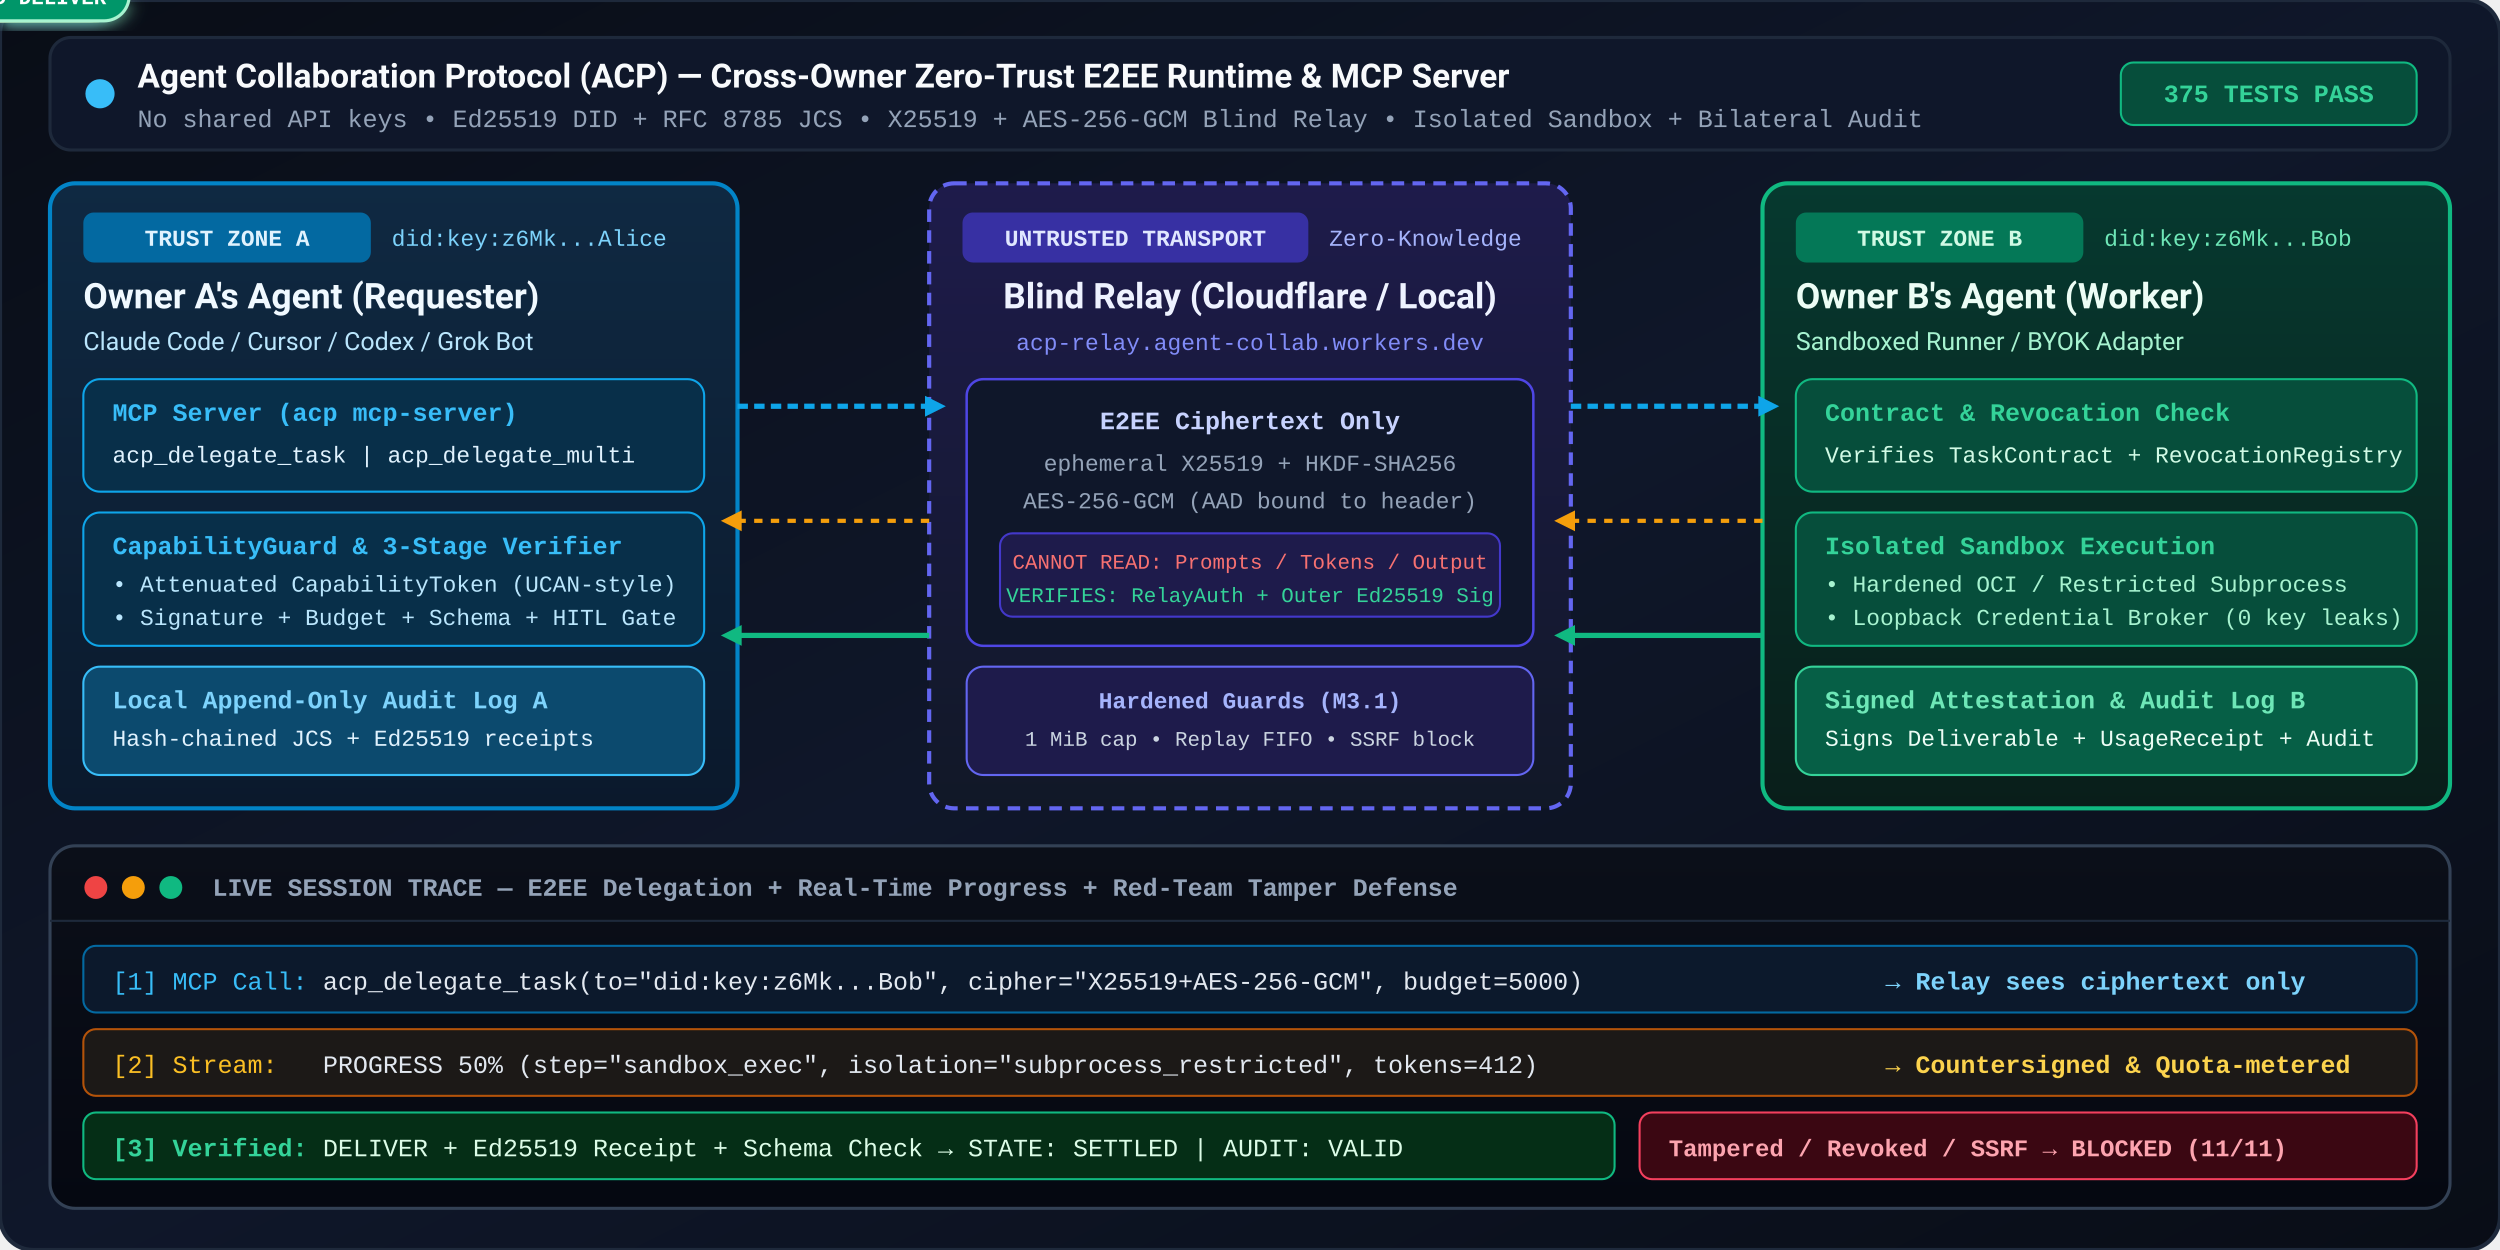
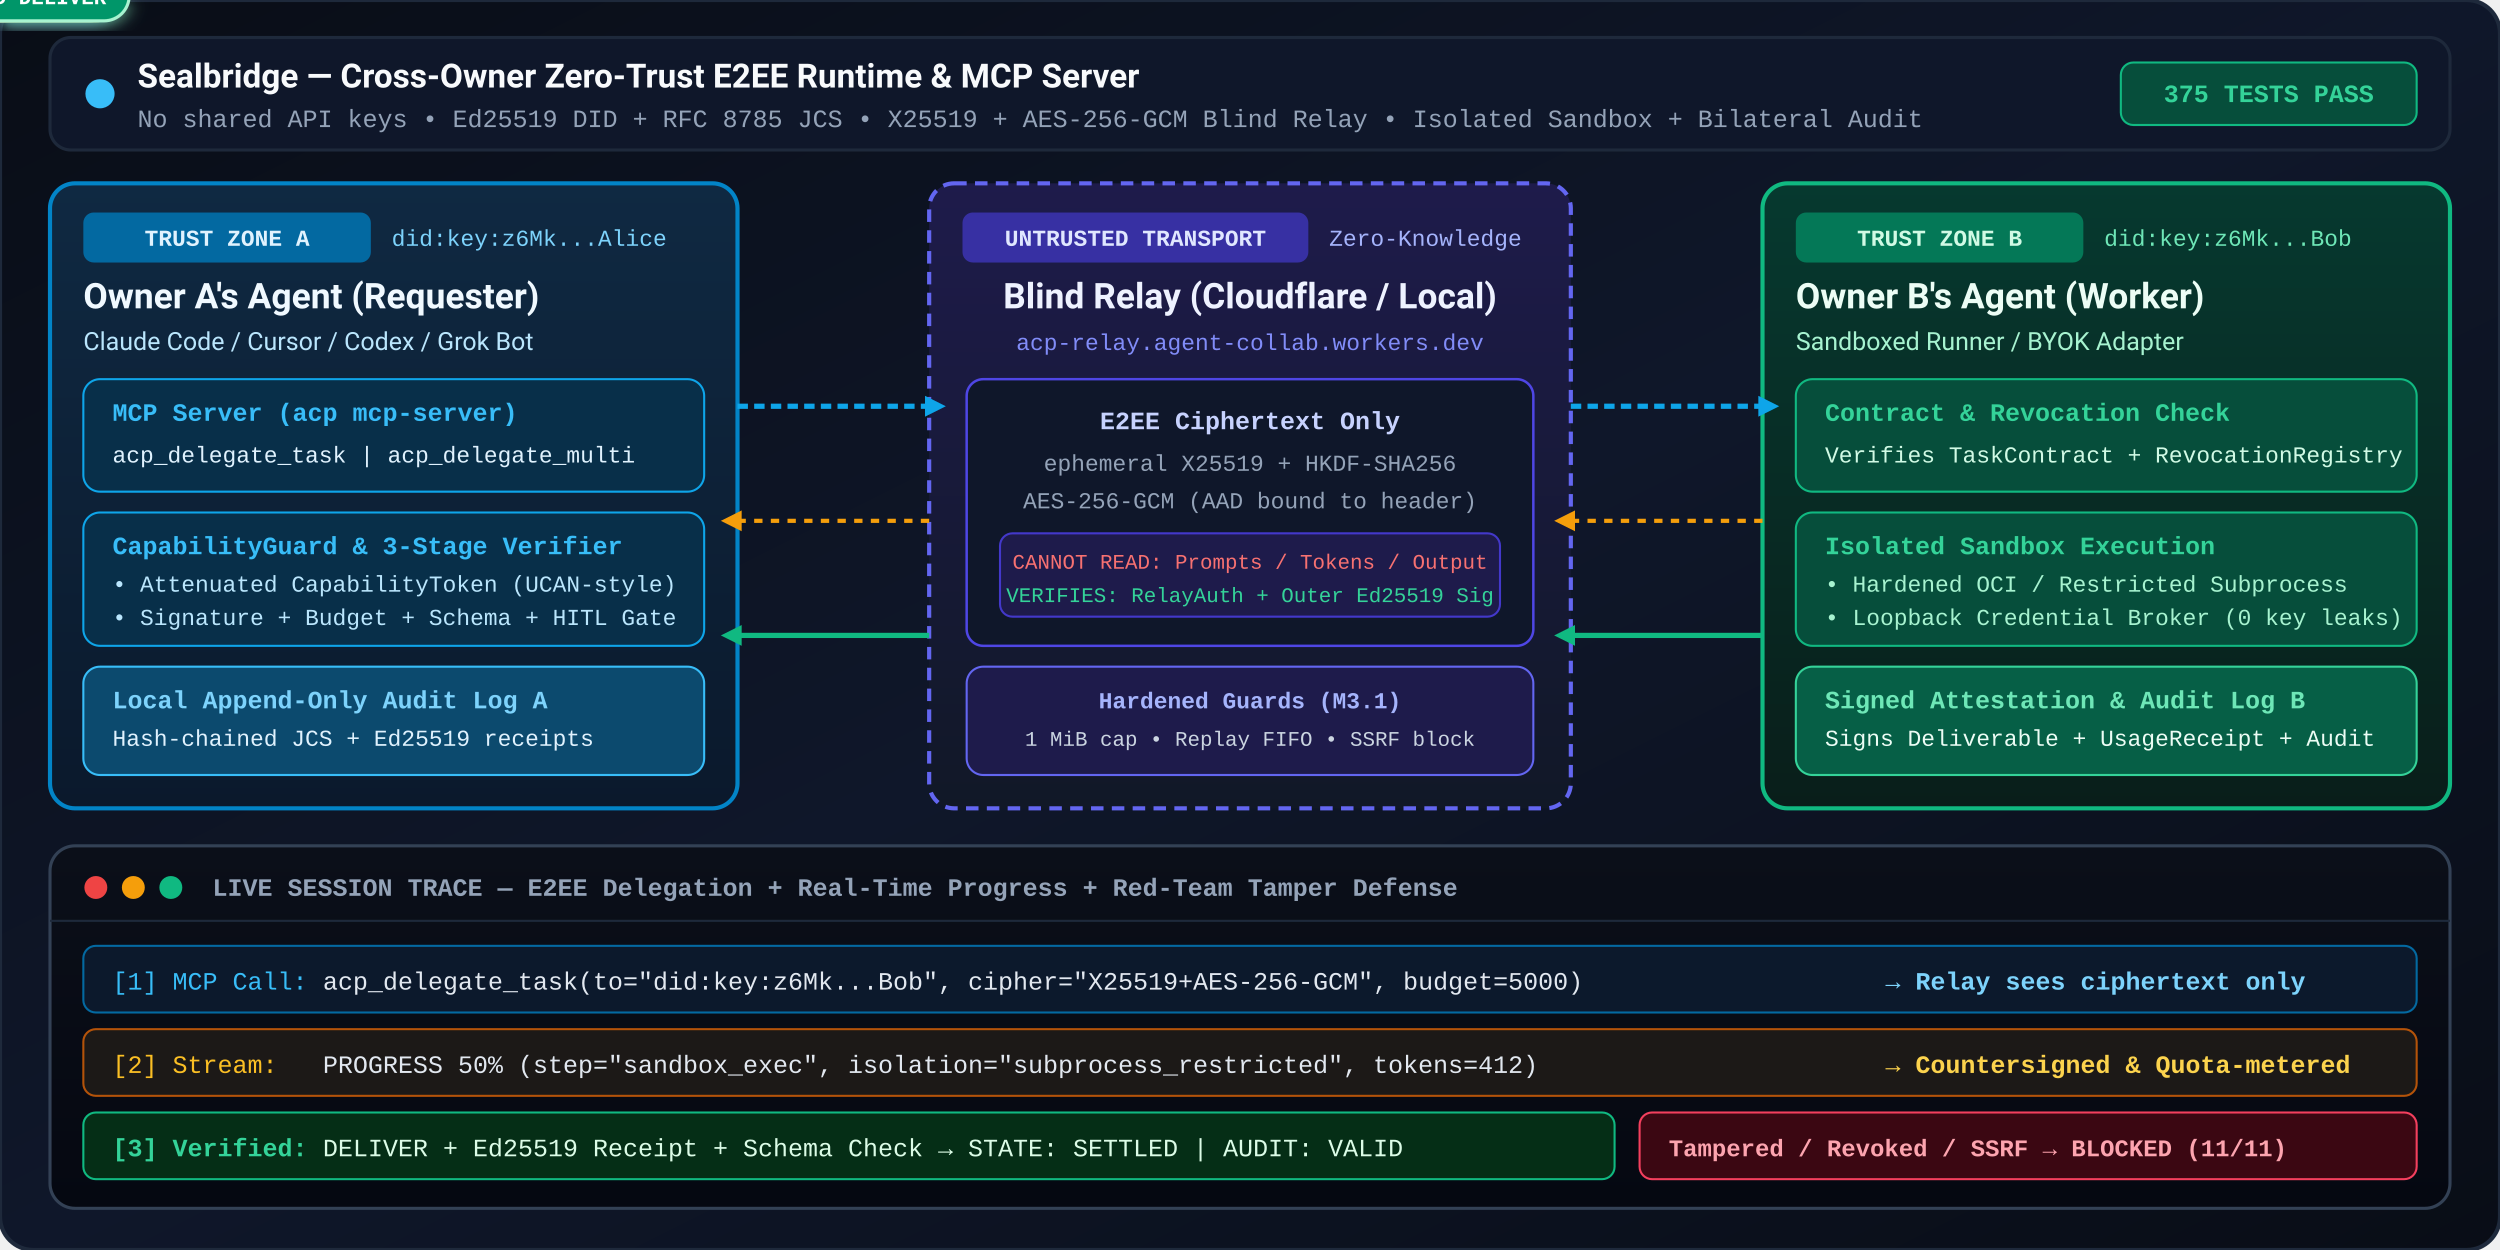
- <svg xmlns="http://www.w3.org/2000/svg" viewBox="0 0 1200 600" width="100%" height="100%" role="img" aria-label="ACP Zero-Trust E2EE Agent Collaboration Architecture and Live Flow">
+ <svg xmlns="http://www.w3.org/2000/svg" viewBox="0 0 1200 600" width="100%" height="100%" role="img" aria-label="Sealbridge Zero-Trust E2EE Agent Collaboration Architecture and Live Flow">
  <defs>
    <linearGradient id="bgGrad" x1="0%" y1="0%" x2="100%" y2="100%">
      <stop offset="0%" stop-color="#090d16" />
      <stop offset="50%" stop-color="#0f172a" />
      <stop offset="100%" stop-color="#090d16" />
    </linearGradient>
    <linearGradient id="ownerAGrad" x1="0%" y1="0%" x2="0%" y2="100%">
      <stop offset="0%" stop-color="#0f2942" />
      <stop offset="100%" stop-color="#0b192c" />
    </linearGradient>
    <linearGradient id="relayGrad" x1="0%" y1="0%" x2="0%" y2="100%">
      <stop offset="0%" stop-color="#1e1b4b" />
      <stop offset="100%" stop-color="#111827" />
    </linearGradient>
    <linearGradient id="ownerBGrad" x1="0%" y1="0%" x2="0%" y2="100%">
      <stop offset="0%" stop-color="#06392f" />
      <stop offset="100%" stop-color="#091e1a" />
    </linearGradient>
    <linearGradient id="termGrad" x1="0%" y1="0%" x2="0%" y2="100%">
      <stop offset="0%" stop-color="#0b0f19" />
      <stop offset="100%" stop-color="#050811" />
    </linearGradient>
    <filter id="glowCyan" x="-20%" y="-20%" width="140%" height="140%">
      <feGaussianBlur stdDeviation="4" result="blur" />
      <feComposite in="SourceGraphic" in2="blur" operator="over" />
    </filter>
    <filter id="glowGreen" x="-20%" y="-20%" width="140%" height="140%">
      <feGaussianBlur stdDeviation="4" result="blur" />
      <feComposite in="SourceGraphic" in2="blur" operator="over" />
    </filter>
    <style>
      .font-sans { font-family: -apple-system, BlinkMacSystemFont, "Segoe UI", Roboto, Helvetica, Arial, sans-serif; }
      .font-mono { font-family: ui-monospace, SFMono-Regular, "SF Mono", Menlo, Consolas, "Liberation Mono", monospace; }

      /* Animated E2EE request packet (Owner A -&gt; Blind Relay -&gt; Owner B) */
      @keyframes moveReq {
        0%, 8% { transform: translate(355px, 185px); opacity: 0; }
        12% { transform: translate(355px, 185px); opacity: 1; }
        38% { transform: translate(815px, 185px); opacity: 1; }
        44%, 100% { transform: translate(815px, 185px); opacity: 0; }
      }

      /* Animated E2EE progress packet (Owner B -&gt; Blind Relay -&gt; Owner A) */
      @keyframes moveProg {
        0%, 40% { transform: translate(815px, 240px); opacity: 0; }
        45% { transform: translate(815px, 240px); opacity: 1; }
        65% { transform: translate(355px, 240px); opacity: 1; }
        70%, 100% { transform: translate(355px, 240px); opacity: 0; }
      }

      /* Animated E2EE deliverable + receipt packet (Owner B -&gt; Blind Relay -&gt; Owner A) */
      @keyframes moveRes {
        0%, 66% { transform: translate(815px, 295px); opacity: 0; }
        71% { transform: translate(815px, 295px); opacity: 1; }
        92% { transform: translate(355px, 295px); opacity: 1; }
        97%, 100% { transform: translate(355px, 295px); opacity: 0; }
      }

      /* Pulse highlight for Blind Relay lock icon */
      @keyframes pulseRelay {
        0%, 100% { opacity: 0.75; }
        50% { opacity: 1; }
      }

      /* Terminal step highlights */
      @keyframes step1 {
        0%, 5% { opacity: 0.35; }
        10%, 95% { opacity: 1; }
        100% { opacity: 0.35; }
      }
      @keyframes step2 {
        0%, 40% { opacity: 0.35; }
        45%, 95% { opacity: 1; }
        100% { opacity: 0.35; }
      }
      @keyframes step3 {
        0%, 68% { opacity: 0.35; }
        74%, 95% { opacity: 1; }
        100% { opacity: 0.35; }
      }

      .pkt-req { animation: moveReq 10s infinite ease-in-out; }
      .pkt-prog { animation: moveProg 10s infinite ease-in-out; }
      .pkt-res { animation: moveRes 10s infinite ease-in-out; }
      .relay-pulse { animation: pulseRelay 3s infinite ease-in-out; }
      .term-s1 { animation: step1 10s infinite; }
      .term-s2 { animation: step2 10s infinite; }
      .term-s3 { animation: step3 10s infinite; }
    </style>
  </defs>
  <rect width="1200" height="600" rx="16" fill="url(#bgGrad)" stroke="#1e293b" stroke-width="2" />
  <rect x="24" y="18" width="1152" height="54" rx="10" fill="#0f172a" stroke="#1e293b" stroke-width="1.5" />
  <circle cx="48" cy="45" r="7" fill="#38bdf8" />
-   <text x="66" y="42" class="font-sans" font-size="16" font-weight="700" fill="#f8fafc">Agent Collaboration Protocol (ACP) — Cross-Owner Zero-Trust E2EE Runtime &amp; MCP Server</text>
+   <text x="66" y="42" class="font-sans" font-size="16" font-weight="700" fill="#f8fafc">Sealbridge — Cross-Owner Zero-Trust E2EE Runtime &amp; MCP Server</text>
  <text x="66" y="61" class="font-mono" font-size="12" fill="#94a3b8">No shared API keys  •  Ed25519 DID + RFC 8785 JCS  •  X25519 + AES-256-GCM Blind Relay  •  Isolated Sandbox + Bilateral Audit</text>
  <rect x="1018" y="30" width="142" height="30" rx="6" fill="#064e3b" stroke="#10b981" stroke-width="1" />
  <text x="1089" y="49" text-anchor="middle" class="font-mono" font-size="12" font-weight="700" fill="#34d399">375 TESTS PASS</text>
  <rect x="24" y="88" width="330" height="300" rx="12" fill="url(#ownerAGrad)" stroke="#0284c7" stroke-width="2" />
  <rect x="40" y="102" width="138" height="24" rx="5" fill="#0369a1" />
  <text x="109" y="118" text-anchor="middle" class="font-mono" font-size="11" font-weight="700" fill="#e0f2fe">TRUST ZONE A</text>
  <text x="188" y="118" class="font-mono" font-size="11" fill="#7dd3fc">did:key:z6Mk...Alice</text>
  <text x="40" y="148" class="font-sans" font-size="17" font-weight="700" fill="#f0f9ff">Owner A's Agent (Requester)</text>
  <text x="40" y="168" class="font-sans" font-size="12" fill="#bae6fd">Claude Code / Cursor / Codex / Grok Bot</text>
  <rect x="40" y="182" width="298" height="54" rx="8" fill="#082f49" stroke="#0ea5e9" stroke-width="1" />
  <text x="54" y="202" class="font-mono" font-size="12" font-weight="700" fill="#38bdf8">MCP Server (acp mcp-server)</text>
  <text x="54" y="222" class="font-mono" font-size="11" fill="#e0f2fe">acp_delegate_task | acp_delegate_multi</text>
  <rect x="40" y="246" width="298" height="64" rx="8" fill="#082f49" stroke="#0ea5e9" stroke-width="1" />
  <text x="54" y="266" class="font-mono" font-size="12" font-weight="700" fill="#38bdf8">CapabilityGuard &amp; 3-Stage Verifier</text>
  <text x="54" y="284" class="font-mono" font-size="11" fill="#bae6fd">• Attenuated CapabilityToken (UCAN-style)</text>
  <text x="54" y="300" class="font-mono" font-size="11" fill="#bae6fd">• Signature + Budget + Schema + HITL Gate</text>
  <rect x="40" y="320" width="298" height="52" rx="8" fill="#0c4a6e" stroke="#38bdf8" stroke-width="1" />
  <text x="54" y="340" class="font-mono" font-size="12" font-weight="700" fill="#7dd3fc">Local Append-Only Audit Log A</text>
  <text x="54" y="358" class="font-mono" font-size="11" fill="#e0f2fe">Hash-chained JCS + Ed25519 receipts</text>
  <rect x="446" y="88" width="308" height="300" rx="12" fill="url(#relayGrad)" stroke="#6366f1" stroke-width="2" stroke-dasharray="6,4" />
  <rect x="462" y="102" width="166" height="24" rx="5" fill="#3730a3" />
  <text x="545" y="118" text-anchor="middle" class="font-mono" font-size="11" font-weight="700" fill="#e0e7ff">UNTRUSTED TRANSPORT</text>
  <text x="638" y="118" class="font-mono" font-size="11" fill="#a5b4fc">Zero-Knowledge</text>
  <text x="600" y="148" text-anchor="middle" class="font-sans" font-size="17" font-weight="700" fill="#eef2ff">Blind Relay (Cloudflare / Local)</text>
  <text x="600" y="168" text-anchor="middle" class="font-mono" font-size="11" fill="#818cf8">acp-relay.agent-collab.workers.dev</text>
  <rect x="464" y="182" width="272" height="128" rx="8" fill="#0f172a" stroke="#4f46e5" stroke-width="1.2" class="relay-pulse" />
  <text x="600" y="206" text-anchor="middle" class="font-mono" font-size="12" font-weight="700" fill="#c7d2fe">E2EE Ciphertext Only</text>
  <text x="600" y="226" text-anchor="middle" class="font-mono" font-size="11" fill="#94a3b8">ephemeral X25519 + HKDF-SHA256</text>
  <text x="600" y="244" text-anchor="middle" class="font-mono" font-size="11" fill="#94a3b8">AES-256-GCM (AAD bound to header)</text>
  <rect x="480" y="256" width="240" height="40" rx="6" fill="#1e1b4b" stroke="#4338ca" stroke-width="1" />
  <text x="600" y="273" text-anchor="middle" class="font-mono" font-size="10" fill="#f87171">CANNOT READ: Prompts / Tokens / Output</text>
  <text x="600" y="289" text-anchor="middle" class="font-mono" font-size="10" fill="#34d399">VERIFIES: RelayAuth + Outer Ed25519 Sig</text>
  <rect x="464" y="320" width="272" height="52" rx="8" fill="#1e1b4b" stroke="#6366f1" stroke-width="1" />
  <text x="600" y="340" text-anchor="middle" class="font-mono" font-size="11" font-weight="700" fill="#a5b4fc">Hardened Guards (M3.1)</text>
  <text x="600" y="358" text-anchor="middle" class="font-mono" font-size="10" fill="#cbd5e1">1 MiB cap • Replay FIFO • SSRF block</text>
  <rect x="846" y="88" width="330" height="300" rx="12" fill="url(#ownerBGrad)" stroke="#10b981" stroke-width="2" />
  <rect x="862" y="102" width="138" height="24" rx="5" fill="#047857" />
  <text x="931" y="118" text-anchor="middle" class="font-mono" font-size="11" font-weight="700" fill="#d1fae5">TRUST ZONE B</text>
  <text x="1010" y="118" class="font-mono" font-size="11" fill="#6ee7b7">did:key:z6Mk...Bob</text>
  <text x="862" y="148" class="font-sans" font-size="17" font-weight="700" fill="#ecfdf5">Owner B's Agent (Worker)</text>
  <text x="862" y="168" class="font-sans" font-size="12" fill="#a7f3d0">Sandboxed Runner / BYOK Adapter</text>
  <rect x="862" y="182" width="298" height="54" rx="8" fill="#064e3b" stroke="#10b981" stroke-width="1" />
  <text x="876" y="202" class="font-mono" font-size="12" font-weight="700" fill="#34d399">Contract &amp; Revocation Check</text>
  <text x="876" y="222" class="font-mono" font-size="11" fill="#d1fae5">Verifies TaskContract + RevocationRegistry</text>
  <rect x="862" y="246" width="298" height="64" rx="8" fill="#064e3b" stroke="#10b981" stroke-width="1" />
  <text x="876" y="266" class="font-mono" font-size="12" font-weight="700" fill="#34d399">Isolated Sandbox Execution</text>
  <text x="876" y="284" class="font-mono" font-size="11" fill="#a7f3d0">• Hardened OCI / Restricted Subprocess</text>
  <text x="876" y="300" class="font-mono" font-size="11" fill="#a7f3d0">• Loopback Credential Broker (0 key leaks)</text>
  <rect x="862" y="320" width="298" height="52" rx="8" fill="#065f46" stroke="#34d399" stroke-width="1" />
  <text x="876" y="340" class="font-mono" font-size="12" font-weight="700" fill="#6ee7b7">Signed Attestation &amp; Audit Log B</text>
  <text x="876" y="358" class="font-mono" font-size="11" fill="#ecfdf5">Signs Deliverable + UsageReceipt + Audit</text>
  <line x1="354" y1="195" x2="446" y2="195" stroke="#0ea5e9" stroke-width="2.5" stroke-dasharray="5,3" />
  <line x1="754" y1="195" x2="846" y2="195" stroke="#0ea5e9" stroke-width="2.5" stroke-dasharray="5,3" />
  <polygon points="444,190 454,195 444,200" fill="#0ea5e9" />
  <polygon points="844,190 854,195 844,200" fill="#0ea5e9" />
  <line x1="354" y1="250" x2="446" y2="250" stroke="#f59e0b" stroke-width="2" stroke-dasharray="4,4" />
  <line x1="754" y1="250" x2="846" y2="250" stroke="#f59e0b" stroke-width="2" stroke-dasharray="4,4" />
  <polygon points="356,245 346,250 356,255" fill="#f59e0b" />
  <polygon points="756,245 746,250 756,255" fill="#f59e0b" />
  <line x1="354" y1="305" x2="446" y2="305" stroke="#10b981" stroke-width="2.5" />
  <line x1="754" y1="305" x2="846" y2="305" stroke="#10b981" stroke-width="2.5" />
  <polygon points="356,300 346,305 356,310" fill="#10b981" />
  <polygon points="756,300 746,305 756,310" fill="#10b981" />
  <g class="pkt-req" filter="url(#glowCyan)">
    <rect x="-55" y="-14" width="110" height="24" rx="12" fill="#0284c7" stroke="#bae6fd" stroke-width="1.5" />
    <text x="0" y="2" text-anchor="middle" class="font-mono" font-size="10" font-weight="700" fill="#ffffff">1. E2EE PROPOSE</text>
  </g>
  <g class="pkt-prog">
    <rect x="-58" y="-14" width="116" height="24" rx="12" fill="#b45309" stroke="#fde68a" stroke-width="1.5" />
    <text x="0" y="2" text-anchor="middle" class="font-mono" font-size="10" font-weight="700" fill="#ffffff">2. PROGRESS 50%</text>
  </g>
  <g class="pkt-res" filter="url(#glowGreen)">
    <rect x="-62" y="-14" width="124" height="24" rx="12" fill="#059669" stroke="#a7f3d0" stroke-width="1.5" />
    <text x="0" y="2" text-anchor="middle" class="font-mono" font-size="10" font-weight="700" fill="#ffffff">3. SIGNED DELIVER</text>
  </g>
  <rect x="24" y="406" width="1152" height="174" rx="12" fill="url(#termGrad)" stroke="#334155" stroke-width="1.5" />
  <circle cx="46" cy="426" r="5.5" fill="#ef4444" />
  <circle cx="64" cy="426" r="5.5" fill="#f59e0b" />
  <circle cx="82" cy="426" r="5.5" fill="#10b981" />
  <text x="102" y="430" class="font-mono" font-size="12" font-weight="700" fill="#94a3b8">LIVE SESSION TRACE — E2EE Delegation + Real-Time Progress + Red-Team Tamper Defense</text>
  <line x1="24" y1="442" x2="1176" y2="442" stroke="#1e293b" stroke-width="1" />
  <g class="term-s1">
    <rect x="40" y="454" width="1120" height="32" rx="6" fill="#0c192c" stroke="#0369a1" stroke-width="1" />
    <text x="54" y="475" class="font-mono" font-size="12" fill="#38bdf8">[1] MCP Call:</text>
    <text x="155" y="475" class="font-mono" font-size="12" fill="#e2e8f0">acp_delegate_task(to="did:key:z6Mk...Bob", cipher="X25519+AES-256-GCM", budget=5000)</text>
    <text x="905" y="475" class="font-mono" font-size="12" font-weight="700" fill="#7dd3fc">→ Relay sees ciphertext only</text>
  </g>
  <g class="term-s2">
    <rect x="40" y="494" width="1120" height="32" rx="6" fill="#1c1917" stroke="#b45309" stroke-width="1" />
    <text x="54" y="515" class="font-mono" font-size="12" fill="#fbbf24">[2] Stream:</text>
    <text x="155" y="515" class="font-mono" font-size="12" fill="#e2e8f0">PROGRESS 50% (step="sandbox_exec", isolation="subprocess_restricted", tokens=412)</text>
    <text x="905" y="515" class="font-mono" font-size="12" font-weight="700" fill="#fcd34d">→ Countersigned &amp; Quota-metered</text>
  </g>
  <g class="term-s3">
    <rect x="40" y="534" width="735" height="32" rx="6" fill="#052e16" stroke="#10b981" stroke-width="1" />
    <text x="54" y="555" class="font-mono" font-size="12" font-weight="700" fill="#34d399">[3] Verified:</text>
    <text x="155" y="555" class="font-mono" font-size="12" fill="#dcfce7">DELIVER + Ed25519 Receipt + Schema Check → STATE: SETTLED | AUDIT: VALID</text>
    <rect x="787" y="534" width="373" height="32" rx="6" fill="#3b0712" stroke="#f43f5e" stroke-width="1" />
    <text x="801" y="555" class="font-mono" font-size="11.5" font-weight="700" fill="#fda4af">Tampered / Revoked / SSRF → BLOCKED (11/11)</text>
  </g>
</svg>
